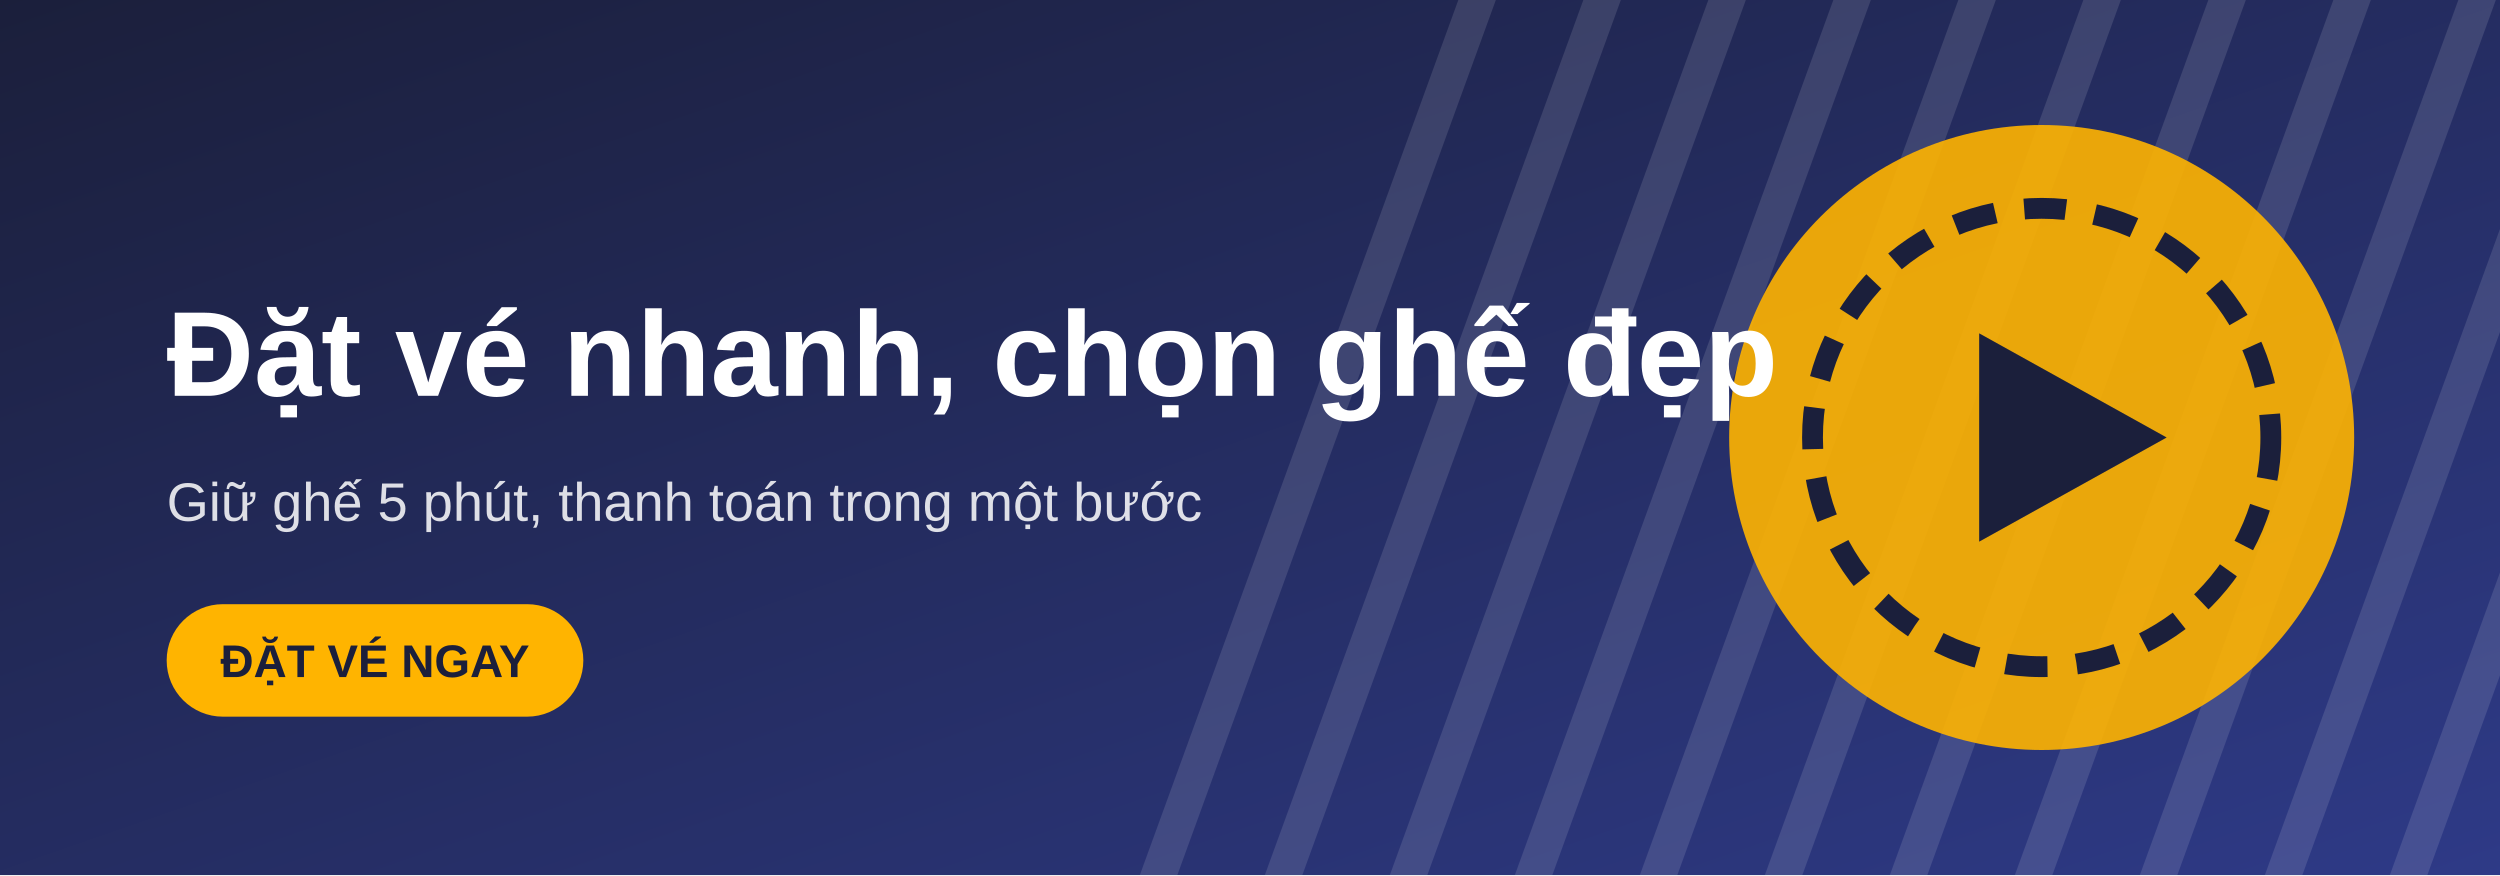
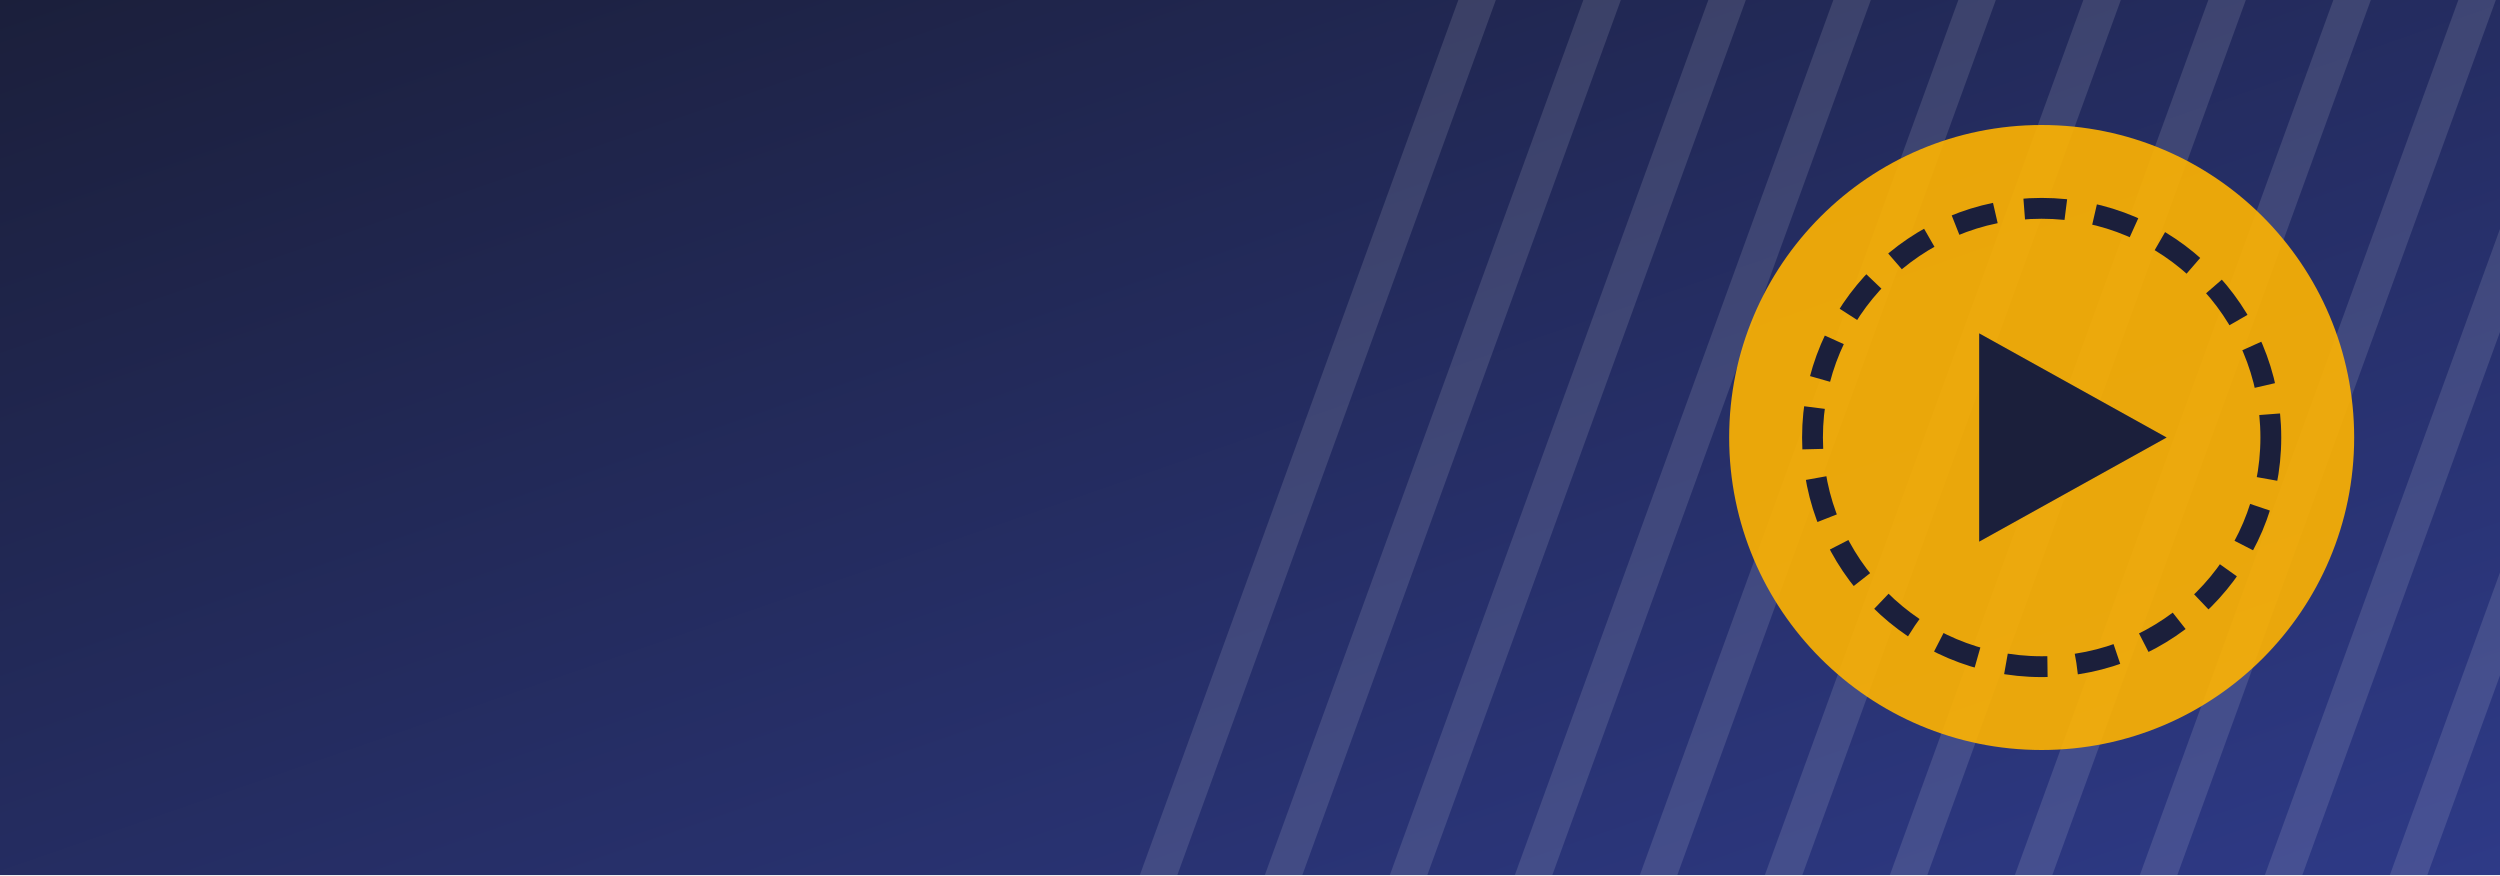
<svg xmlns="http://www.w3.org/2000/svg" viewBox="0 0 1200 420" width="1200" height="420">
  <defs>
    <linearGradient id="b" x1="0" y1="0" x2="1" y2="1">
      <stop offset="0" stop-color="#1b1f3b" />
      <stop offset="1" stop-color="#2e3a87" />
    </linearGradient>
  </defs>
  <rect width="1200" height="420" fill="url(#b)" />
  <g opacity="0.12" fill="#ffffff">
    <rect x="700" y="0" width="18" height="420" transform="skewX(-20)" />
    <rect x="760" y="0" width="18" height="420" transform="skewX(-20)" />
    <rect x="820" y="0" width="18" height="420" transform="skewX(-20)" />
    <rect x="880" y="0" width="18" height="420" transform="skewX(-20)" />
    <rect x="940" y="0" width="18" height="420" transform="skewX(-20)" />
    <rect x="1000" y="0" width="18" height="420" transform="skewX(-20)" />
    <rect x="1060" y="0" width="18" height="420" transform="skewX(-20)" />
    <rect x="1120" y="0" width="18" height="420" transform="skewX(-20)" />
    <rect x="1180" y="0" width="18" height="420" transform="skewX(-20)" />
    <rect x="1240" y="0" width="18" height="420" transform="skewX(-20)" />
    <rect x="1300" y="0" width="18" height="420" transform="skewX(-20)" />
    <rect x="1360" y="0" width="18" height="420" transform="skewX(-20)" />
    <rect x="1420" y="0" width="18" height="420" transform="skewX(-20)" />
    <rect x="1480" y="0" width="18" height="420" transform="skewX(-20)" />
  </g>
  <circle cx="980" cy="210" r="150" fill="#ffb400" opacity="0.9" />
  <circle cx="980" cy="210" r="110" fill="none" stroke="#1b1f3b" stroke-width="10" stroke-dasharray="20 14" />
  <polygon points="950,160 950,260 1040,210" fill="#1b1f3b" />
-   <text x="80" y="190" font-family="'Be Vietnam Pro', 'Segoe UI', Arial, sans-serif" font-size="58" font-weight="800" fill="#ffffff">Đặt vé nhanh, chọn ghế đẹp</text>
-   <text x="80" y="250" font-family="'Be Vietnam Pro', 'Segoe UI', Arial, sans-serif" font-size="26" fill="#ffffff" opacity="0.85">Giữ ghế 5 phút, thanh toán trong một bước</text>
-   <rect x="80" y="290" width="200" height="54" rx="27" fill="#ffb400" />
-   <text x="180" y="325" text-anchor="middle" font-family="'Be Vietnam Pro', 'Segoe UI', Arial, sans-serif" font-size="22" font-weight="800" fill="#1b1f3b">ĐẶT VÉ NGAY</text>
</svg>
